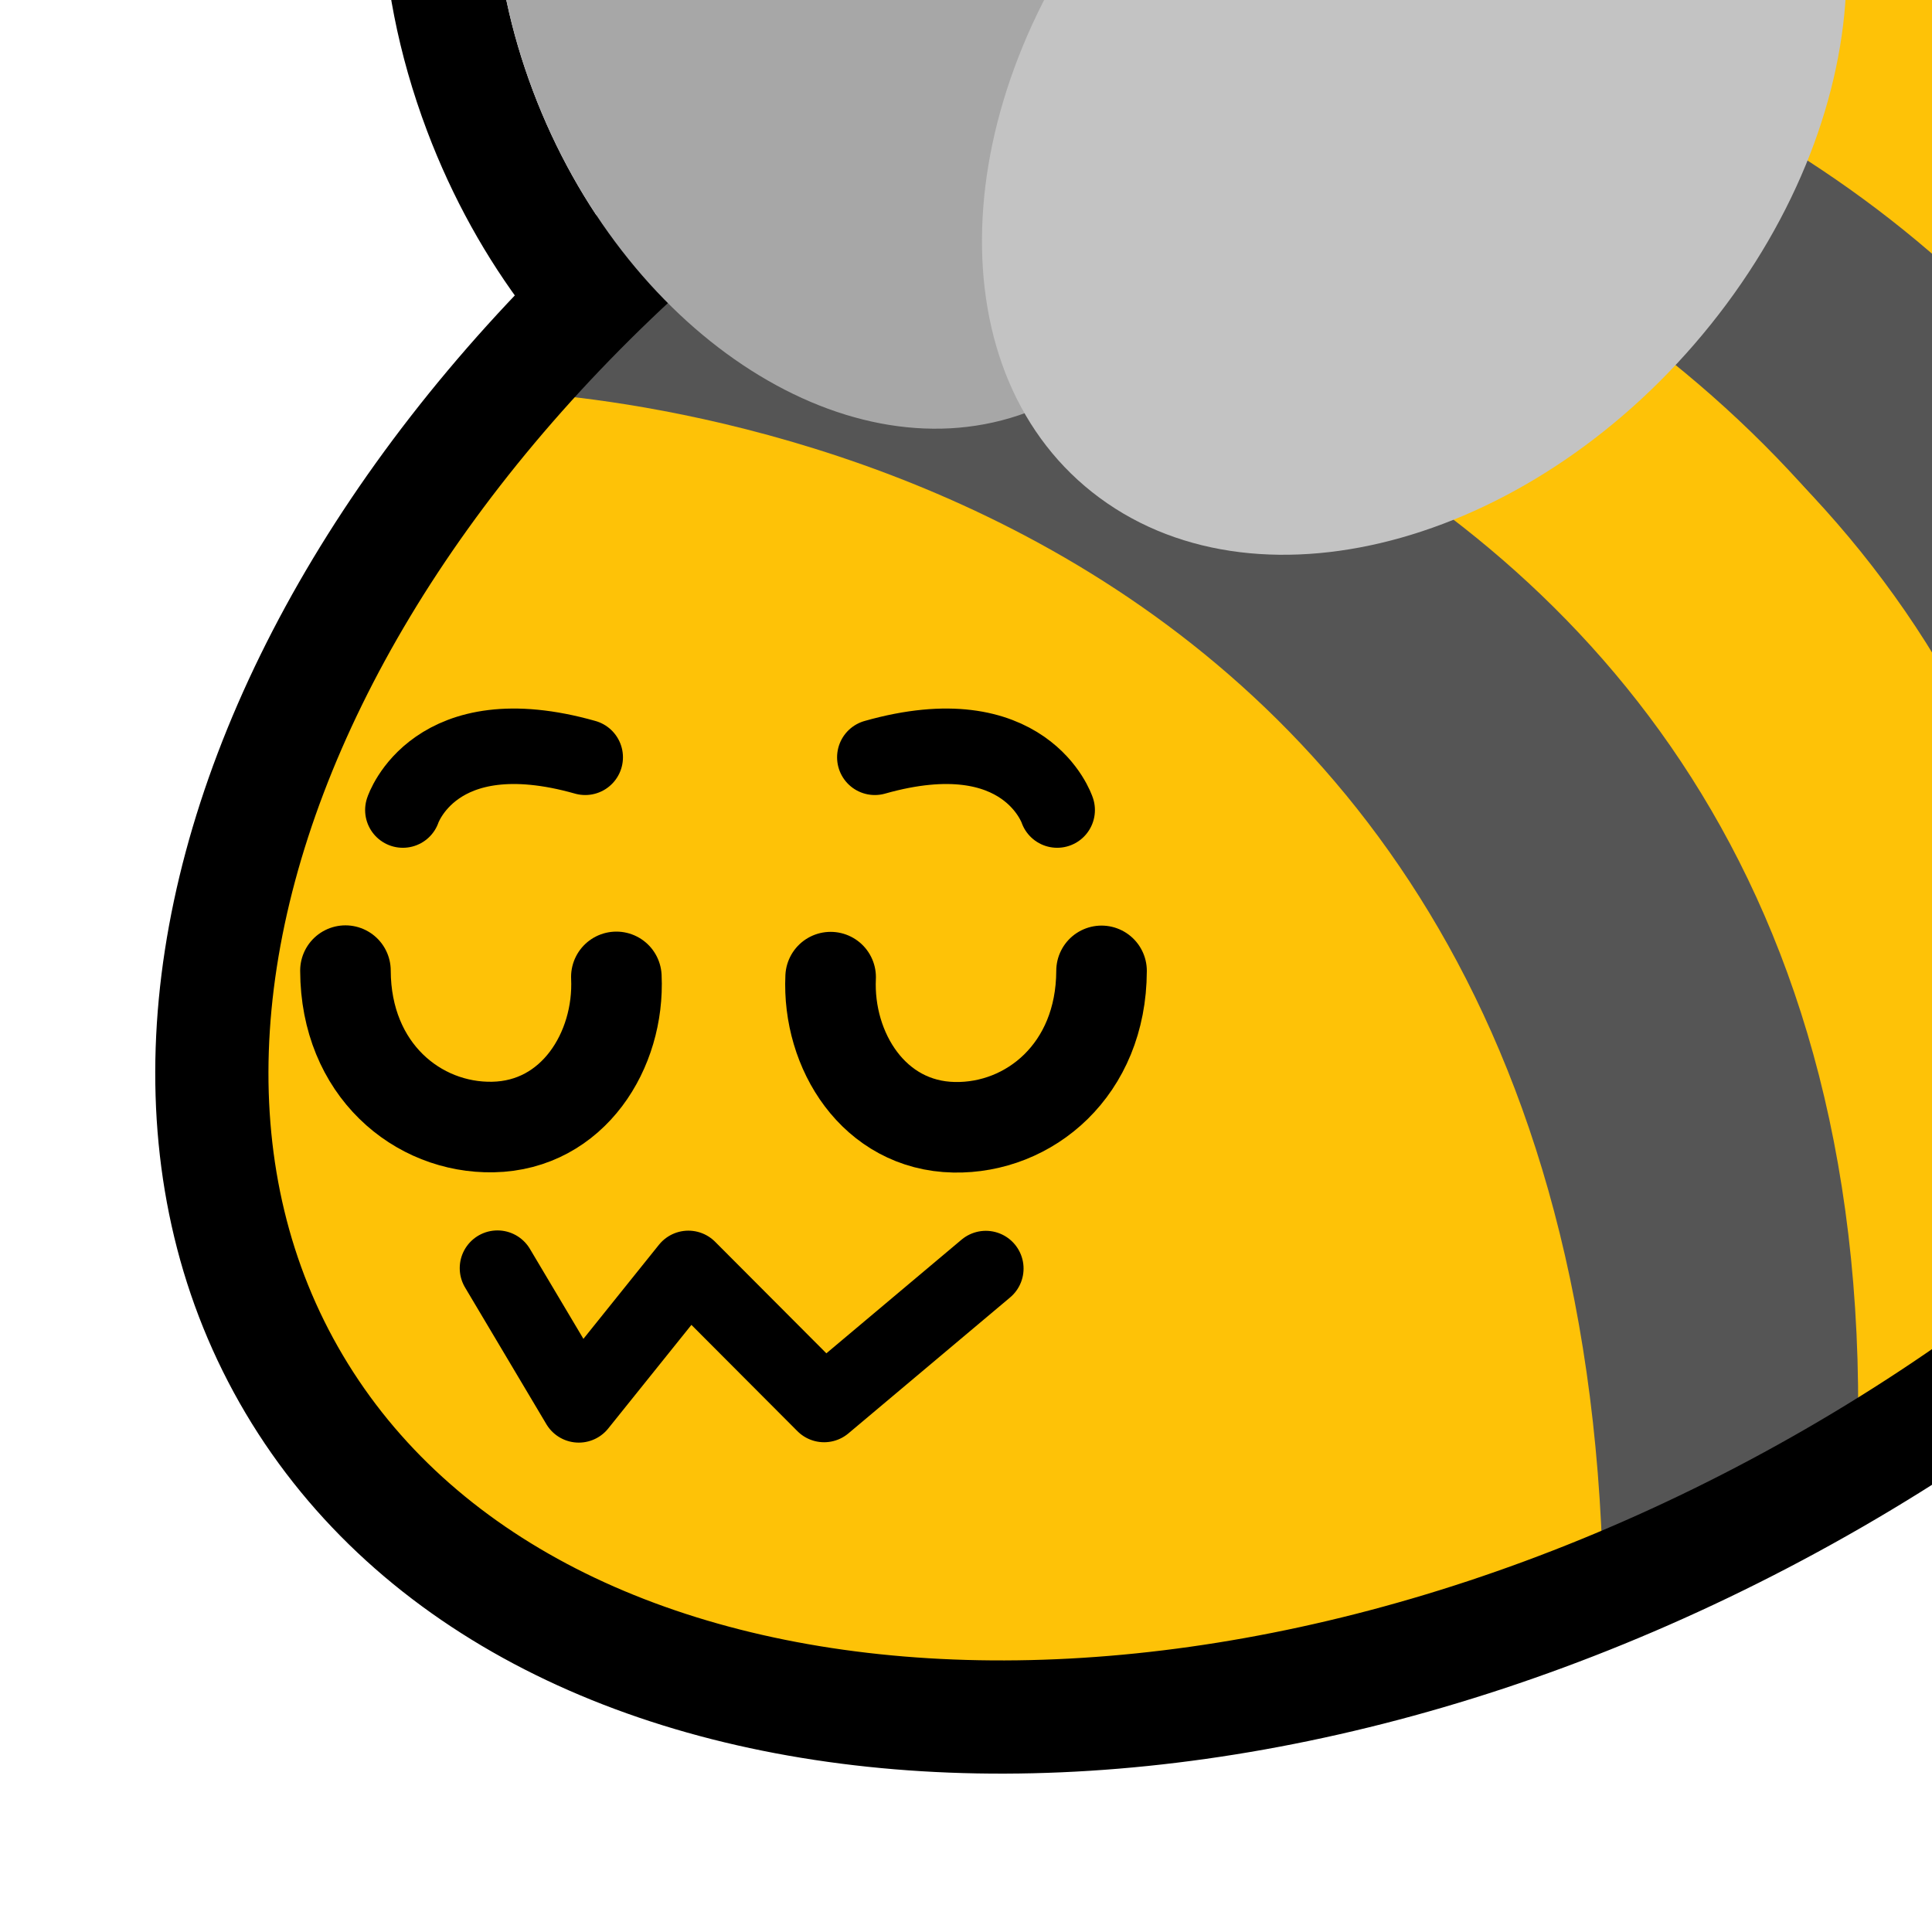
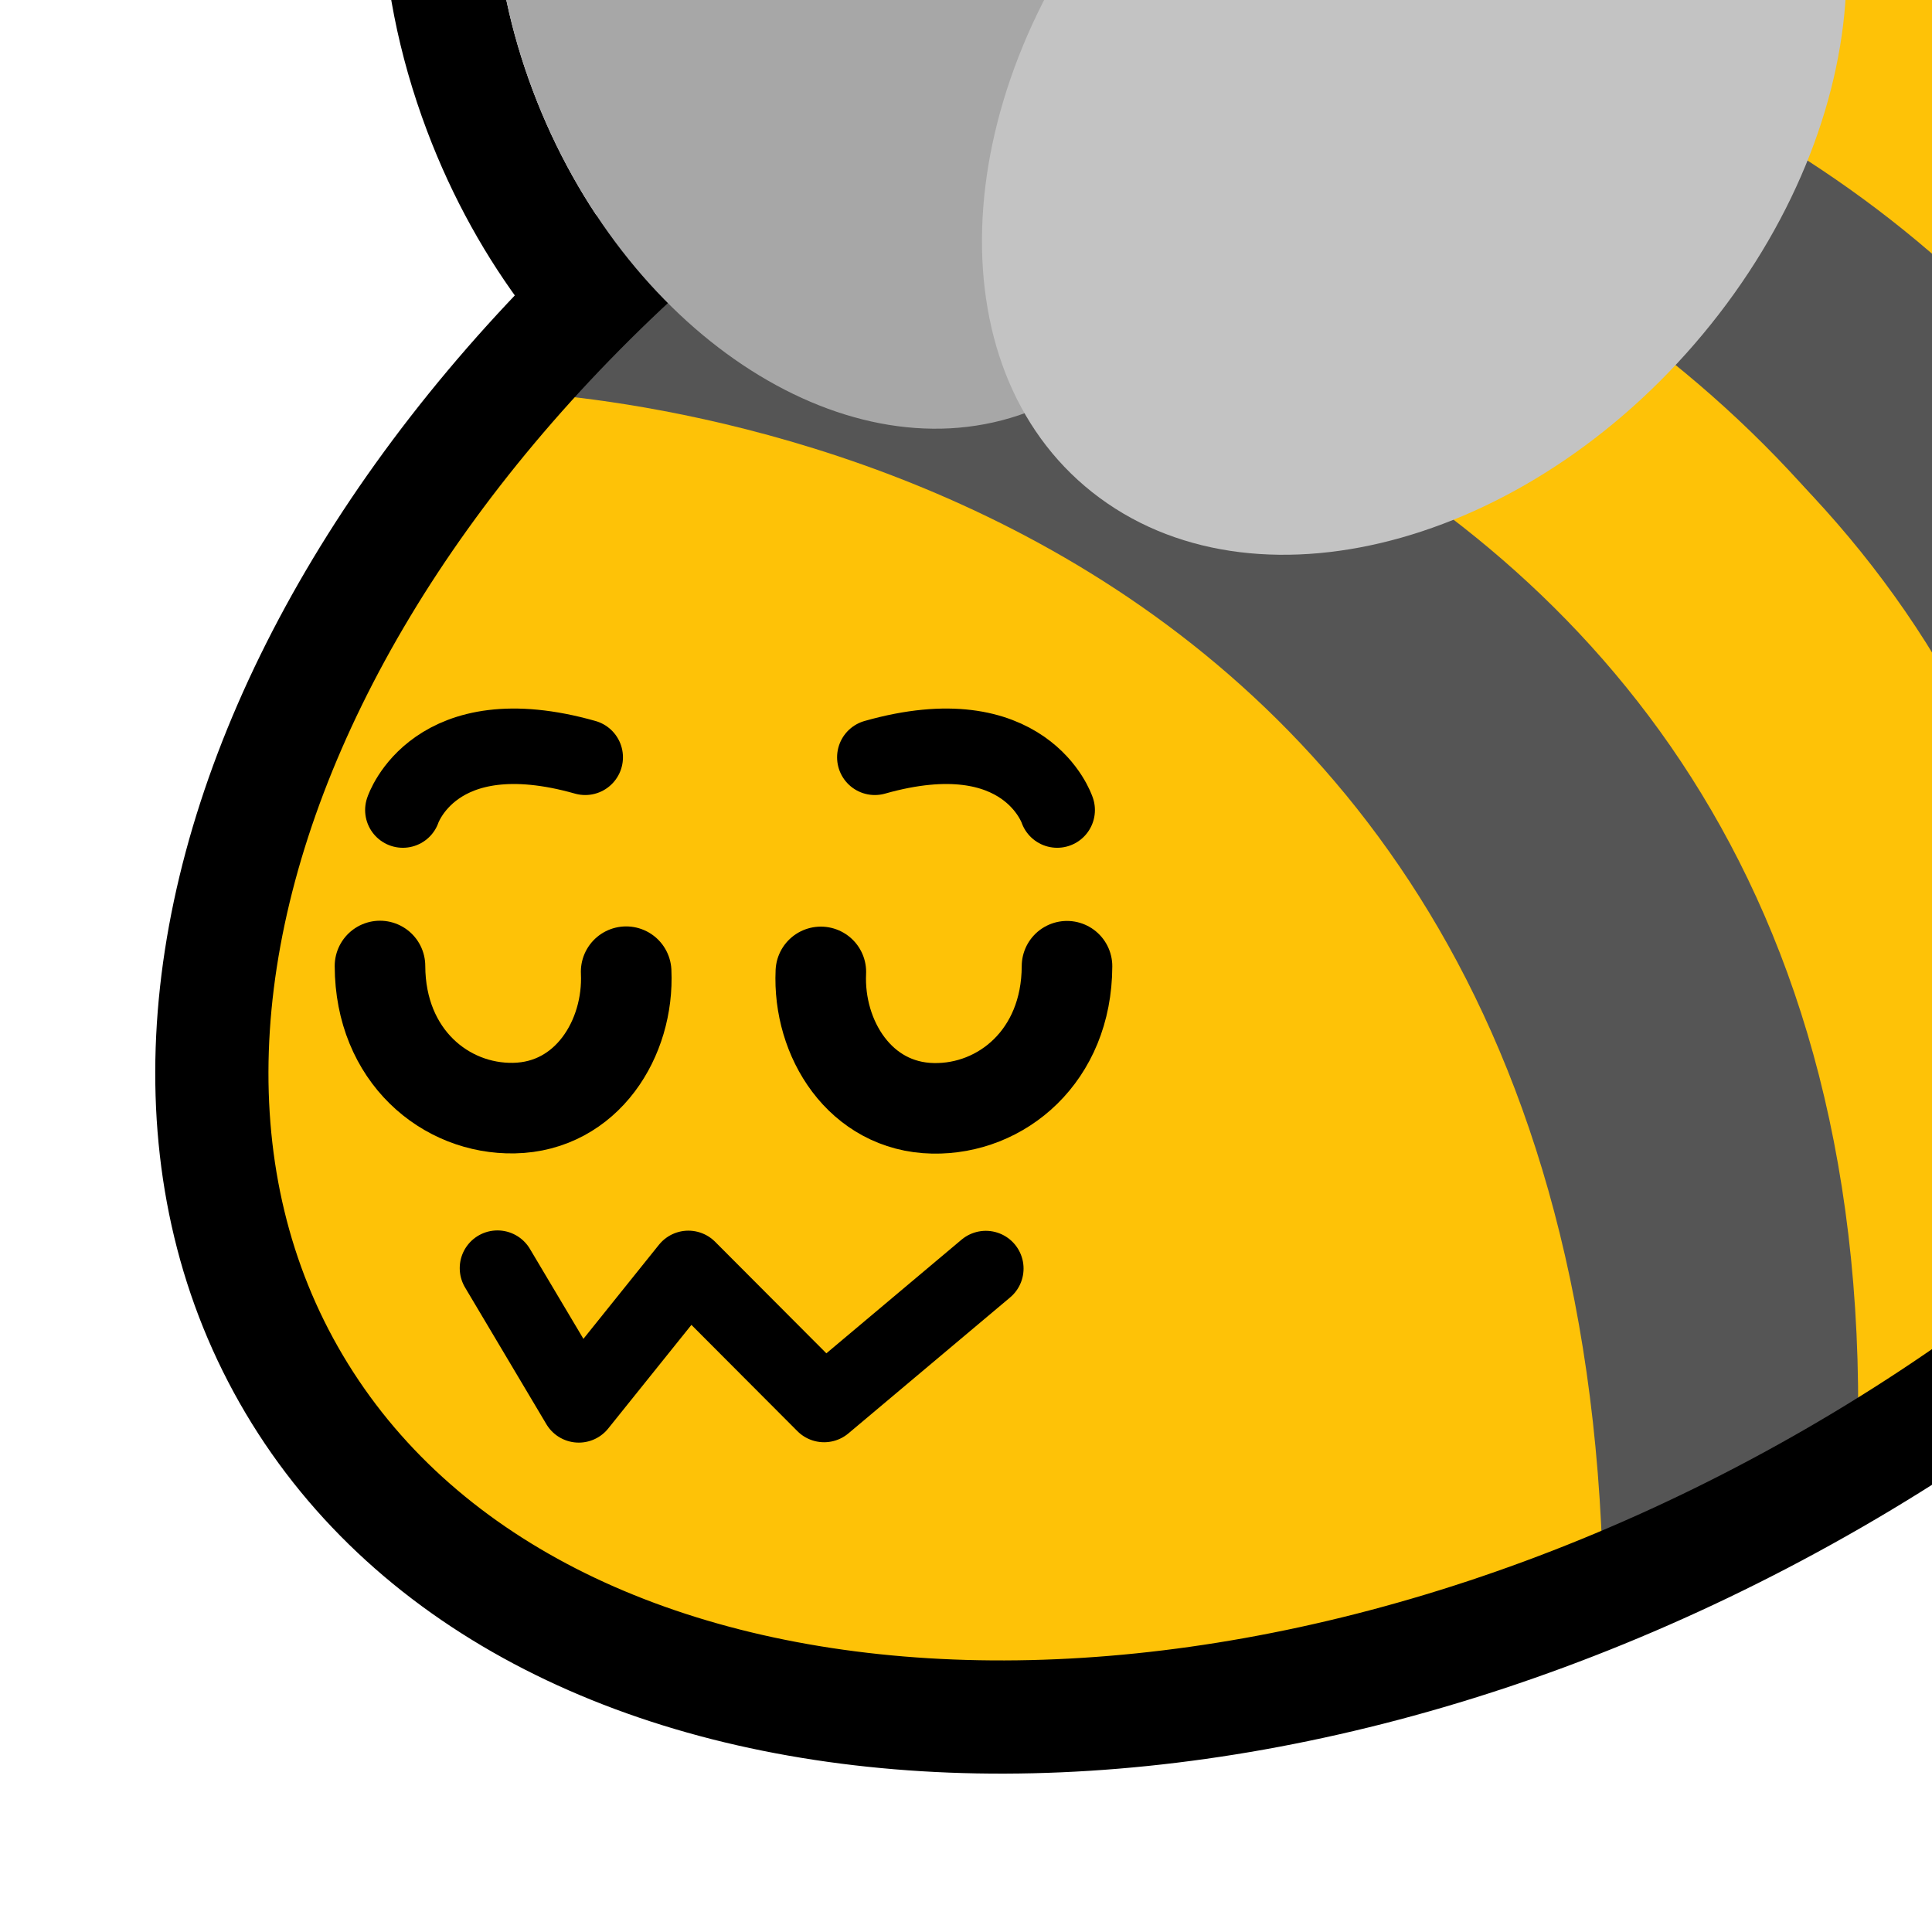
<svg xmlns="http://www.w3.org/2000/svg" width="100%" height="100%" viewBox="0 0 256 256" version="1.1" xml:space="preserve" style="fill-rule:evenodd;clip-rule:evenodd;stroke-linecap:round;stroke-linejoin:round;stroke-miterlimit:1.5;">
  <rect id="blobbee_pleased" x="-0" y="0" width="256" height="256" style="fill:none;" />
  <clipPath id="_clip1">
    <rect x="-0" y="0" width="256" height="256" />
  </clipPath>
  <g clip-path="url(#_clip1)">
    <path id="Wings-outline" d="M129.457,71.439C101.62,74.152 70.004,52.917 56.583,17.332C41.238,-23.356 56.638,-63.617 86.987,-73.764C110.642,-81.673 139.399,-69.767 157.884,-44.535C184.732,-63.181 216.987,-65.526 237.979,-50.045C265.408,-29.818 267.488,16.097 238.398,52.369C209.763,88.073 163.808,97.957 136.809,78.046C134.11,76.056 131.659,73.845 129.457,71.439ZM135.756,54.763C138.246,59.112 141.562,62.914 145.712,65.974C167.403,81.971 203.691,71.669 226.696,42.984C249.701,14.299 250.768,-21.976 229.076,-37.973C209.154,-52.665 176.918,-45.173 153.969,-21.629C141.008,-50.189 114.034,-66.991 91.744,-59.538C68.16,-51.653 58.694,-19.58 70.618,12.039C82.543,43.658 111.372,62.927 134.957,55.041C135.225,54.952 135.491,54.859 135.756,54.763Z" />
    <path id="Body" d="M127.902,1.921C208.729,-44.745 300.137,-39.183 331.897,14.333C363.657,67.85 323.82,149.185 242.993,195.851C162.165,242.517 70.758,236.955 38.998,183.439C7.237,129.922 47.074,48.587 127.902,1.921Z" style="fill:rgb(254,194,7);" />
    <g id="Stripes">
      <path d="M188.793,-16.095C187.039,-14.699 315.054,-20.58 327.076,109.803C391.095,-61.796 189.429,-29.021 188.793,-16.095Z" style="fill:rgb(85,85,85);" />
      <path d="M327.076,111.159C319.401,-14.647 191.893,-17.614 192.59,-21.35L145.073,-3.751C145.073,-3.751 299.034,-6.142 304.518,142.104L323.15,113.42" style="fill:rgb(254,194,7);" />
      <path d="M275.897,172.628L304.252,142.104C298.868,-6.332 141.84,-8.914 141.842,-8.859L116.671,5.99C116.437,6.032 279.066,19.108 275.897,172.628Z" style="fill:rgb(85,85,85);" />
      <path d="M118.8,6.104L91.65,27.286C91.65,27.286 247.73,42.825 246.071,194.336L275.383,174.688C286.256,24.404 117.148,7.374 114.749,9.264" style="fill:rgb(254,194,7);" />
      <path d="M85.819,30.174L65.463,51.814C65.463,51.814 209.143,53.111 212.42,209.36L246.071,194.336C251.812,38.125 90.484,31.835 85.819,30.174Z" style="fill:rgb(85,85,85);" />
    </g>
    <path id="Body-outline" d="M127.902,1.921C208.729,-44.745 300.137,-39.183 331.897,14.333C363.657,67.85 323.82,149.185 242.993,195.851C162.165,242.517 70.758,236.955 38.998,183.439C7.237,129.922 47.074,48.587 127.902,1.921Z" style="fill:none;stroke:black;stroke-width:15px;" />
    <g id="Wings">
      <path id="Back-wing" d="M91.744,-59.538C115.328,-67.424 144.157,-48.156 156.082,-16.536C168.007,15.083 158.541,47.156 134.957,55.041C111.372,62.927 82.543,43.658 70.618,12.039C58.694,-19.58 68.16,-51.653 91.744,-59.538Z" style="fill:rgb(167,167,167);" />
      <path id="Front-wing" d="M229.076,-37.973C250.768,-21.976 249.701,14.299 226.696,42.984C203.691,71.669 167.403,81.971 145.712,65.974C124.02,49.977 125.087,13.702 148.092,-14.983C171.097,-43.668 207.385,-53.97 229.076,-37.973Z" style="fill:rgb(195,195,195);" />
    </g>
    <g id="Face">
      <path id="Mouth" d="M65.917,168.037L76.693,186.154L91.213,168.069L109.2,186.104L130.627,168.09" style="fill:none;stroke:black;stroke-width:10px;" />
      <g id="Eyes">
-         <path id="Right-eye" d="M110.063,129.476C109.611,139.205 115.795,149.163 126.419,149.369C136.396,149.562 145.92,141.762 145.96,128.646" style="fill:none;stroke:black;stroke-width:12px;" />
-         <path id="Left-eye" d="M81.671,129.443C82.123,139.173 75.94,149.131 65.316,149.337C55.339,149.53 45.815,141.729 45.774,128.614" style="fill:none;stroke:black;stroke-width:12px;" />
+         <path id="Right-eye" d="M108.767,128.783C108.355,137.624 113.975,146.672 123.628,146.859C132.694,147.035 141.348,139.947 141.384,128.029" style="fill:none;stroke:black;stroke-width:12px;" />
+         <path id="Left-eye" d="M82.968,128.754C83.379,137.595 77.76,146.643 68.106,146.83C59.041,147.006 50.387,139.917 50.35,128" style="fill:none;stroke:black;stroke-width:12px;" />
      </g>
      <g id="Eyebrows">
        <path id="Right-eyebrow" d="M140.082,107.335C140.082,107.335 135.927,94.679 115.918,100.346" style="fill:none;stroke:black;stroke-width:10px;" />
        <path id="Left-eyebrow" d="M53.381,107.335C53.381,107.335 57.536,94.679 77.545,100.346" style="fill:none;stroke:black;stroke-width:10px;" />
      </g>
    </g>
  </g>
</svg>
